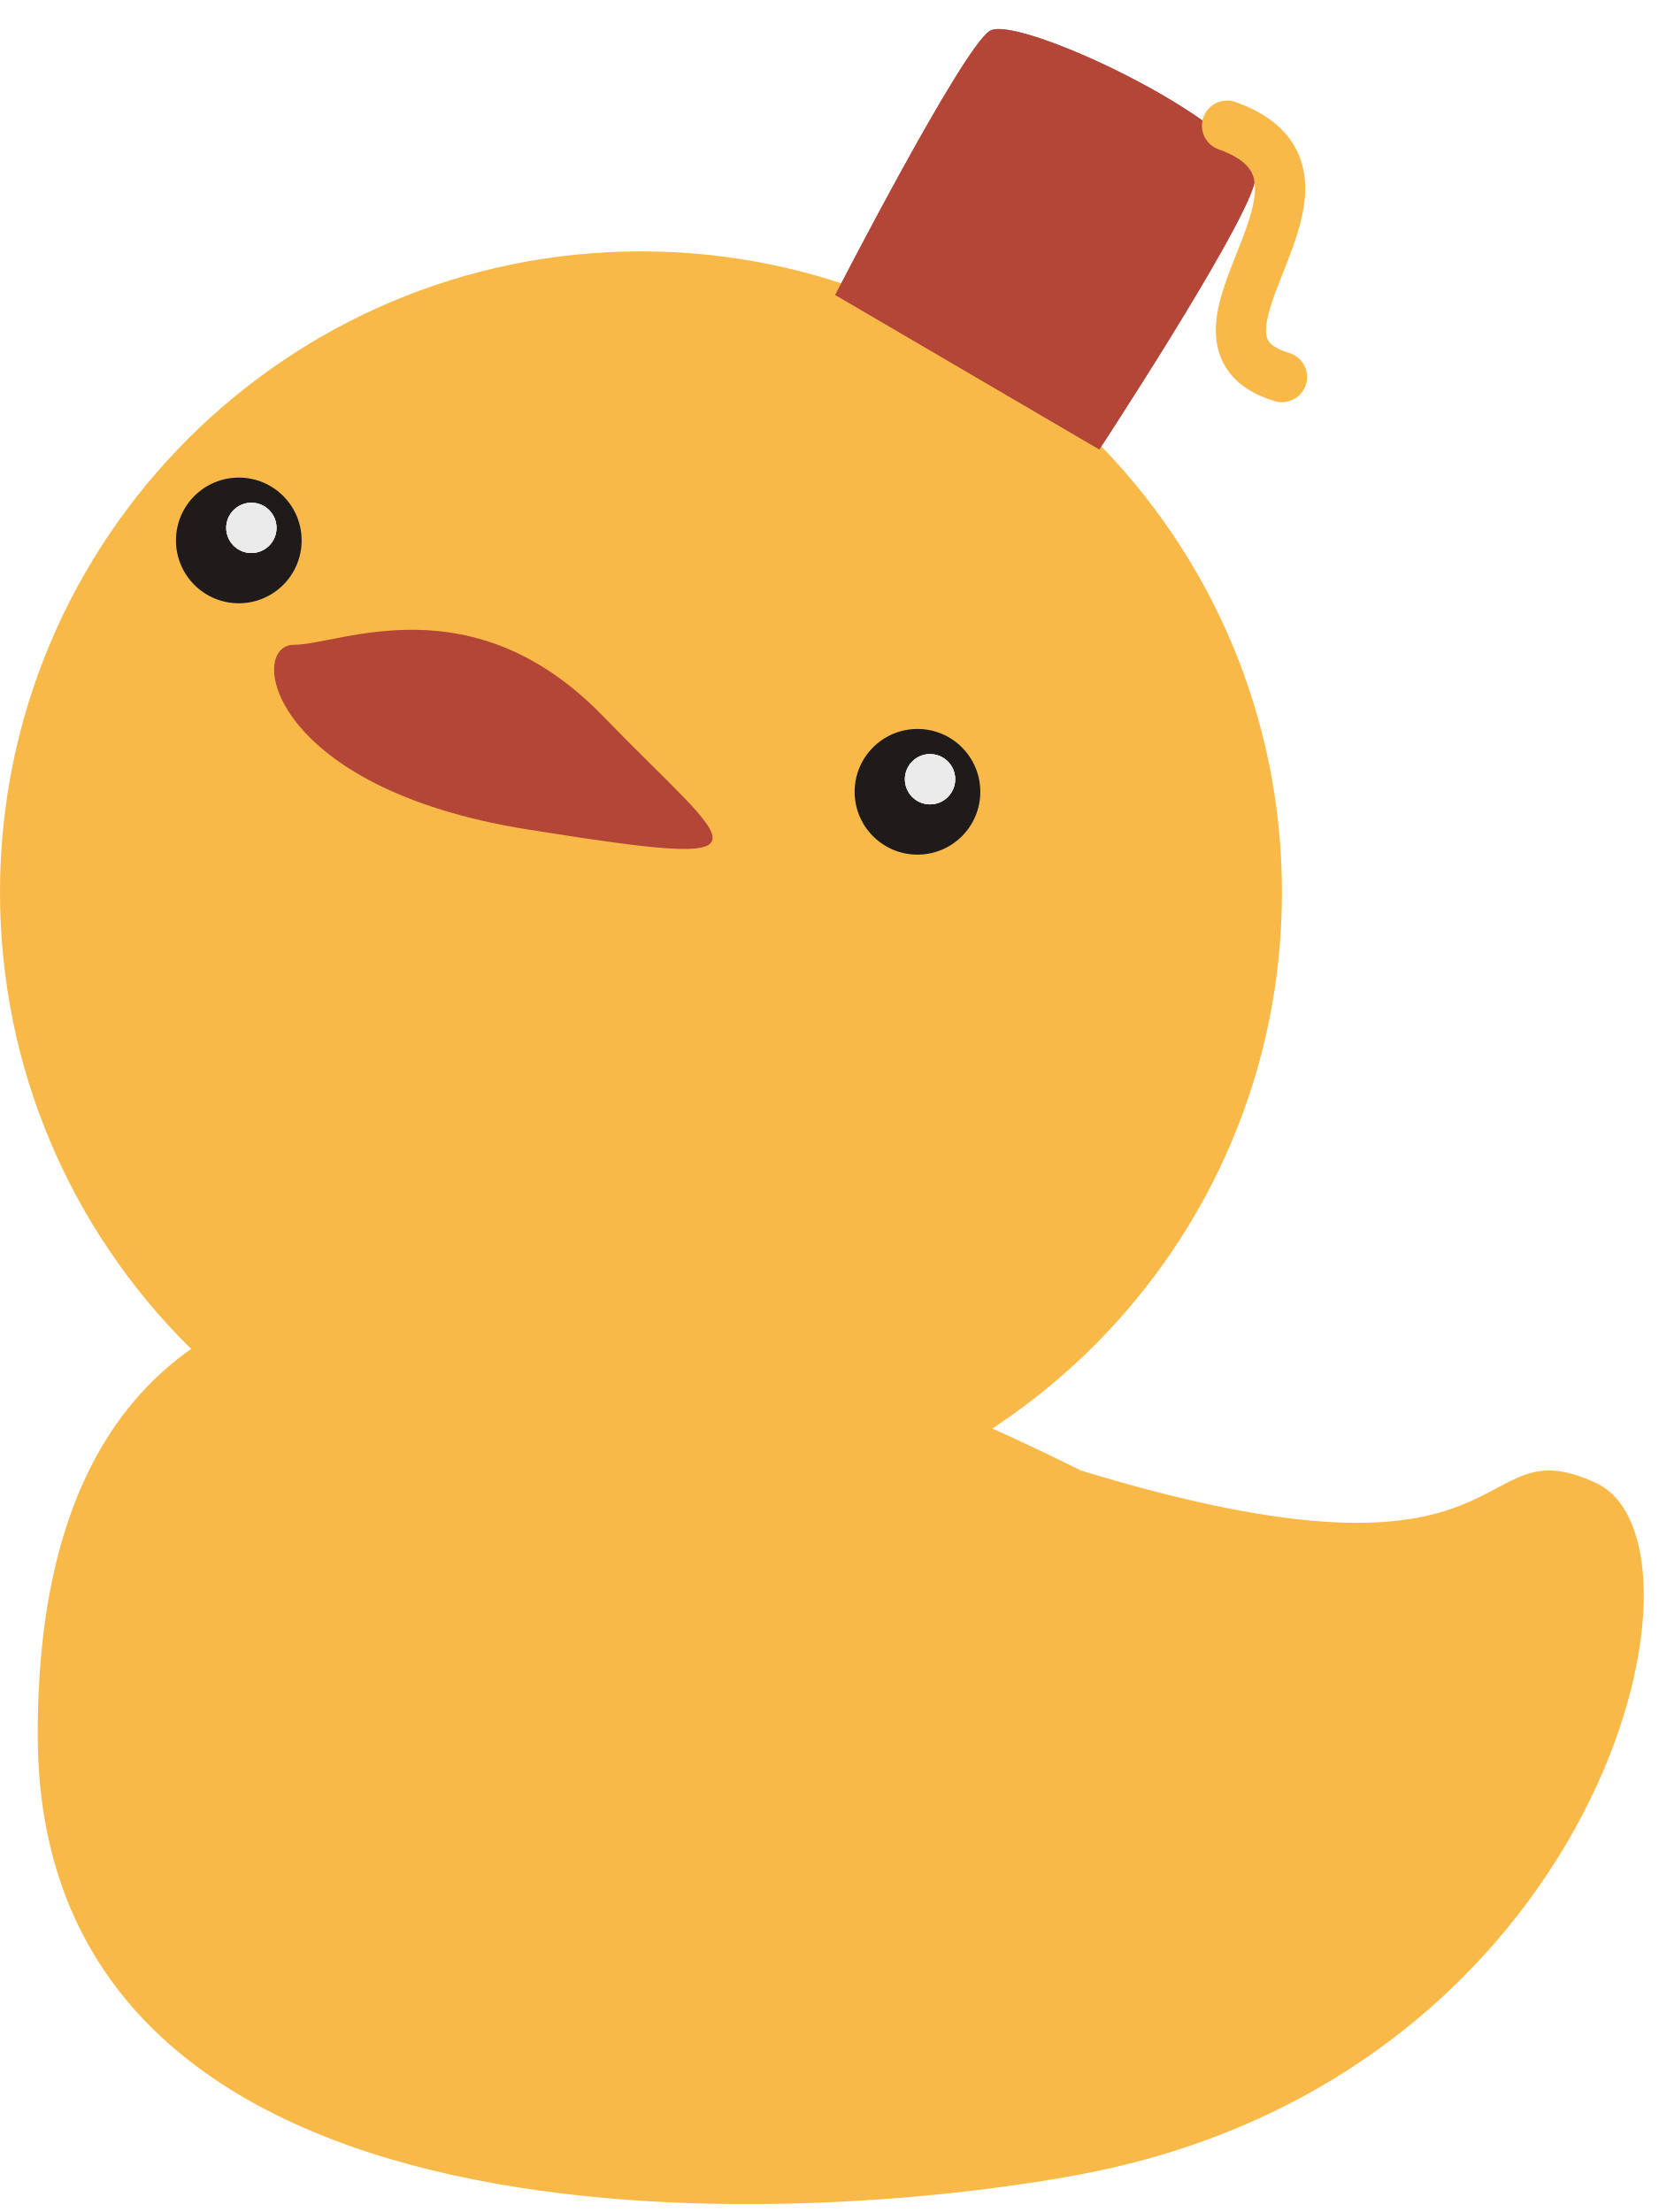
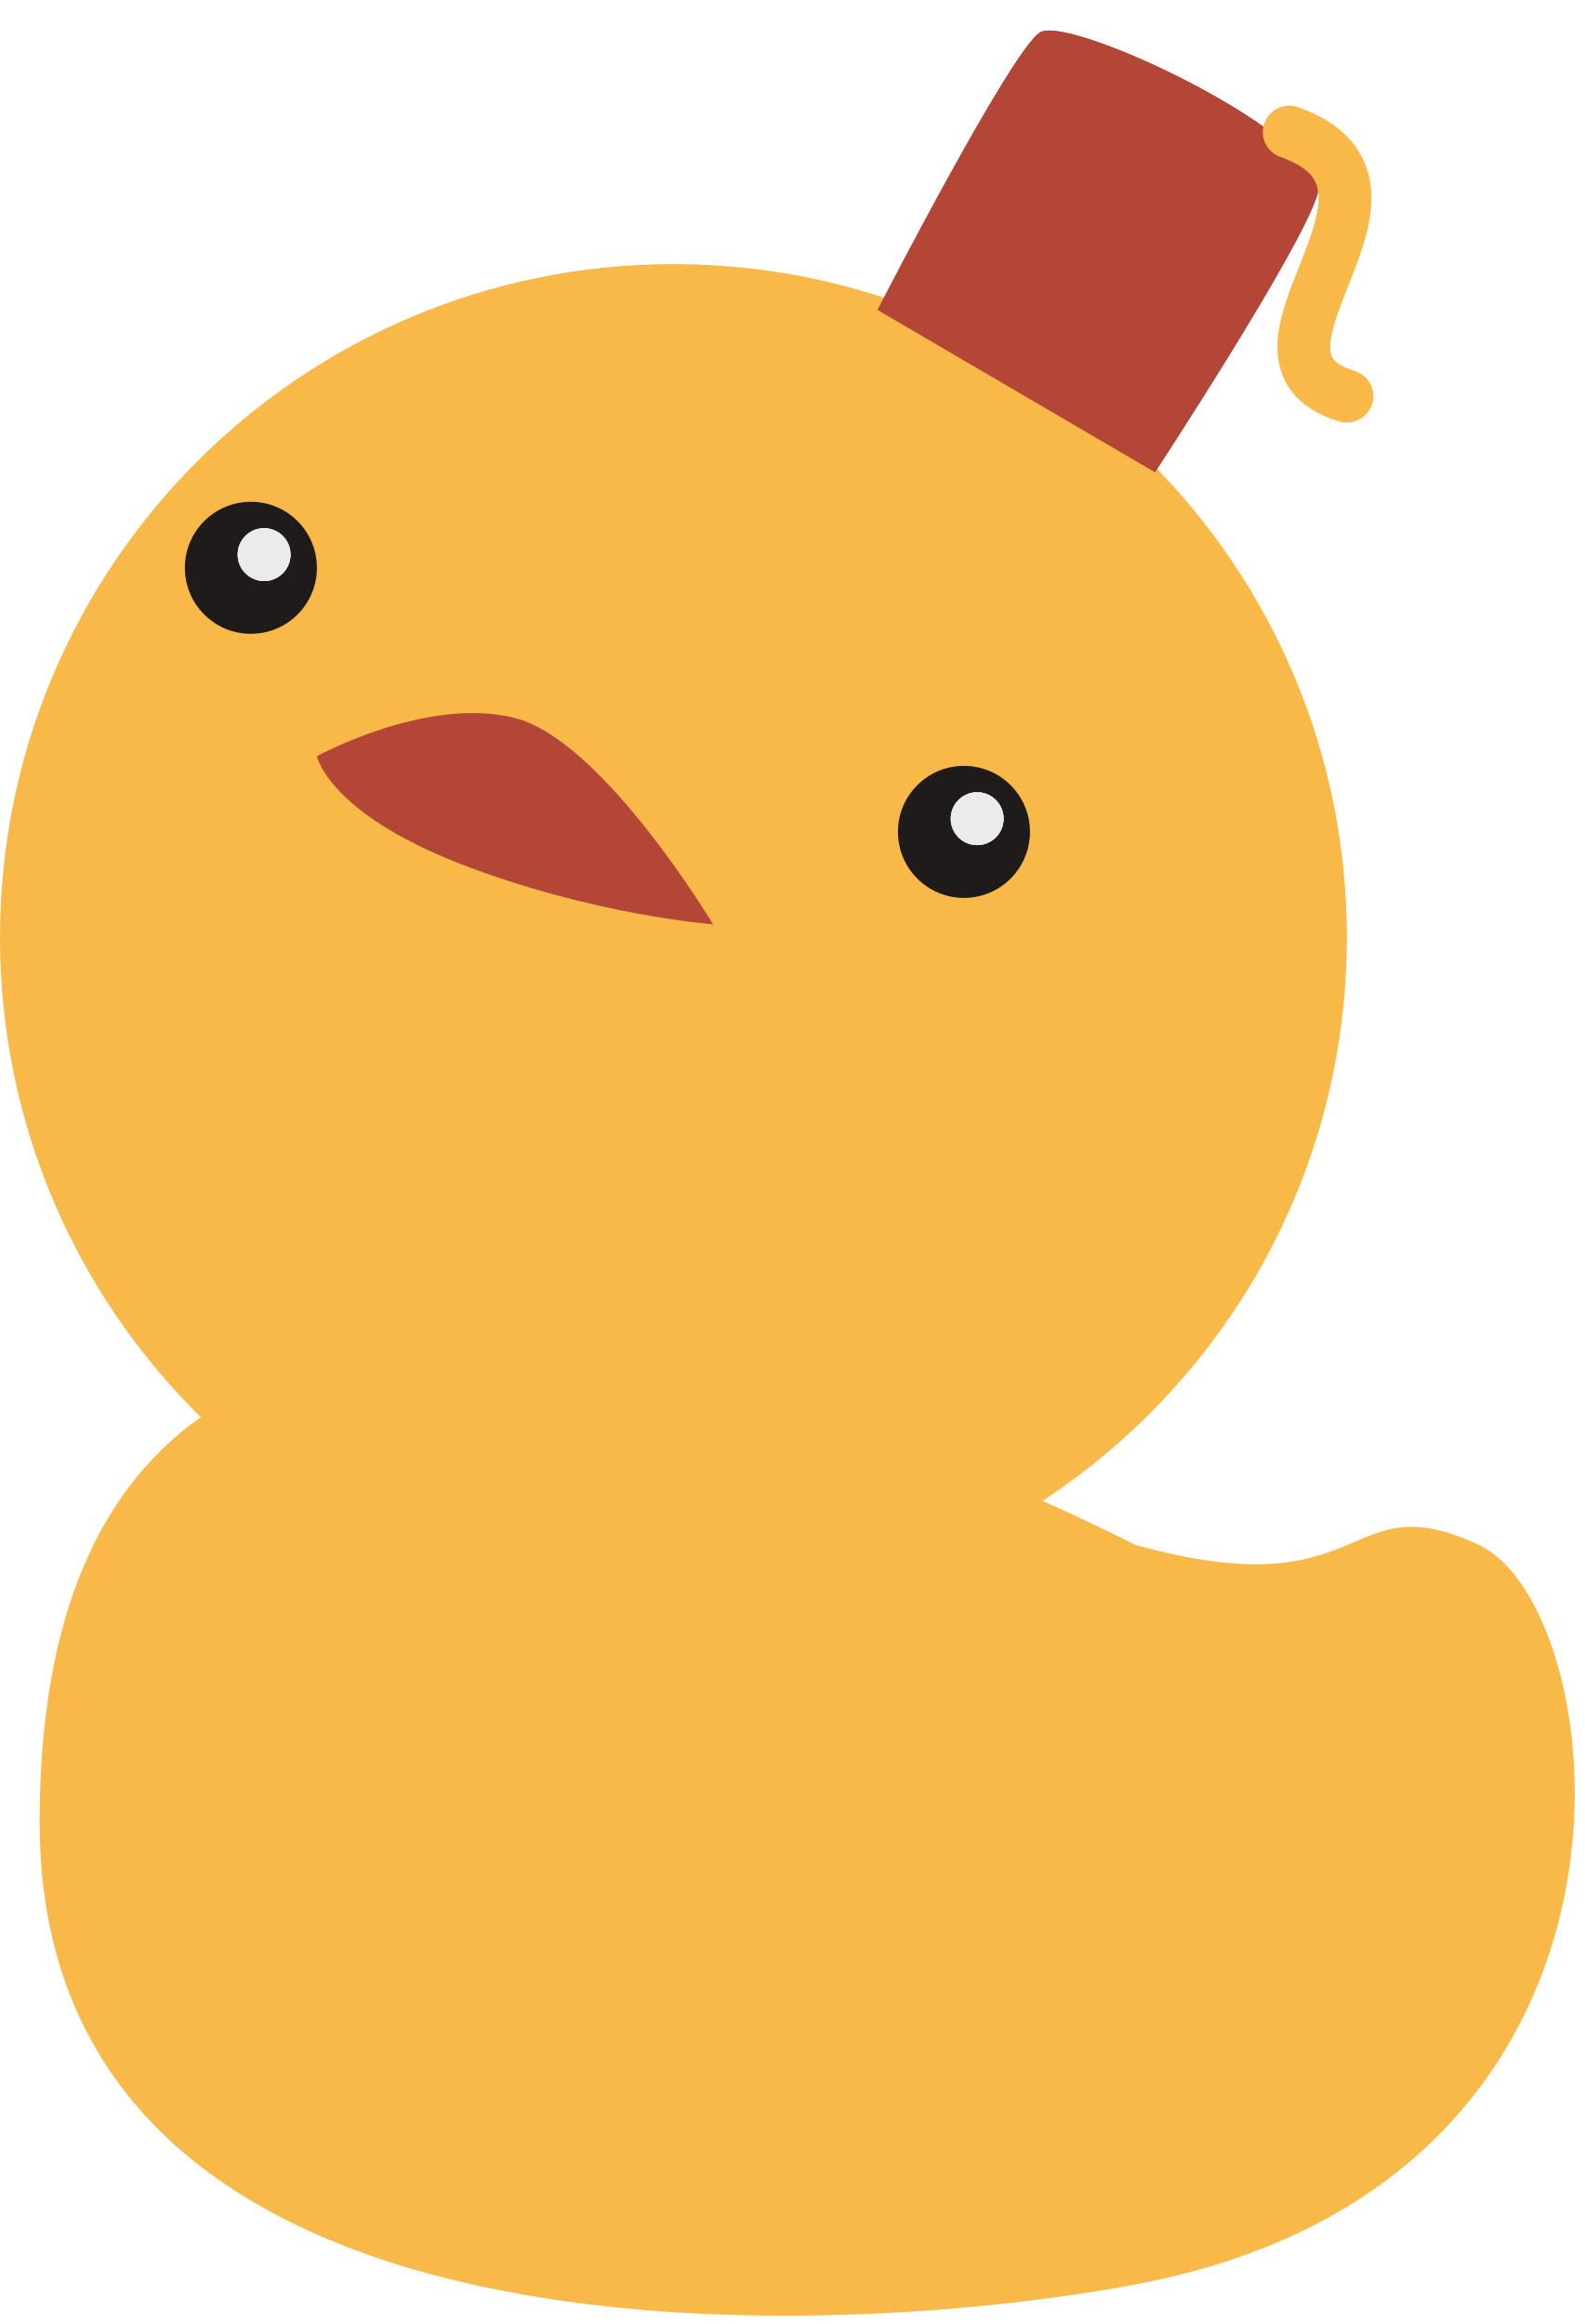
- <svg xmlns="http://www.w3.org/2000/svg" width="66" height="88" viewBox="0 0 66 88" fill="none">
-   <path d="M63.5 59C68.666 61.411 63.723 82.598 43 86.5C31.755 88.617 1.5 90.315 1.5 69C1.5 42.712 27.65 50.853 43 58.5C61 64 58.334 56.589 63.5 59Z" fill="#F9B949" />
+ <svg xmlns="http://www.w3.org/2000/svg" width="60" height="88" viewBox="0 0 60 88" fill="none">
+   <path d="M56 58.5C61.166 60.911 63.723 82.598 43 86.5C31.755 88.617 1.5 90.315 1.5 69C1.5 42.712 27.65 50.853 43 58.5C52 61 50.834 56.089 56 58.5Z" fill="#F9B949" />
  <circle cx="25.5" cy="35.5" r="25.5" fill="#F9B949" />
  <circle cx="36.5" cy="31.5" r="2.5" fill="#1F1B1B" />
  <circle cx="9.5" cy="21.5" r="2.5" fill="#1F1B1B" />
  <circle cx="10" cy="21" r="1" fill="#EBEBEB" />
  <circle cx="10" cy="21" r="1" fill="#EBEBEB" />
  <circle cx="10" cy="21" r="1" fill="#EBEBEB" />
  <circle cx="37" cy="31" r="1" fill="#EBEBEB" />
  <circle cx="37" cy="31" r="1" fill="#EBEBEB" />
  <circle cx="37" cy="31" r="1" fill="#EBEBEB" />
-   <path d="M11.688 25.652C13.531 25.652 18.781 23.113 24 28.5C29.219 33.887 31.369 34.651 21 33C10.631 31.349 9.844 25.652 11.688 25.652Z" fill="#B44637" />
  <path d="M49.881 7.374C50.514 5.274 40.491 0.515 39.377 1.228C38.262 1.942 33.231 11.732 33.231 11.732L43.735 17.878C43.735 17.878 49.248 9.474 49.881 7.374Z" fill="#B44637" />
  <path d="M49.881 7.374C50.514 5.274 40.491 0.515 39.377 1.228C38.262 1.942 33.231 11.732 33.231 11.732L43.735 17.878C43.735 17.878 49.248 9.474 49.881 7.374Z" fill="#B44637" />
  <path d="M51 15C46 13.5 54.647 7.064 48.817 5" stroke="#F9B949" stroke-width="2" stroke-linecap="round" />
+   <path d="M19.5 27.188C16.167 26.34 12 28.635 12 28.635C12 28.635 12.417 30.756 17.417 32.705C22.417 34.653 27 35 27 35C27 35 22.833 28.037 19.5 27.188Z" fill="#B44637" />
</svg>
